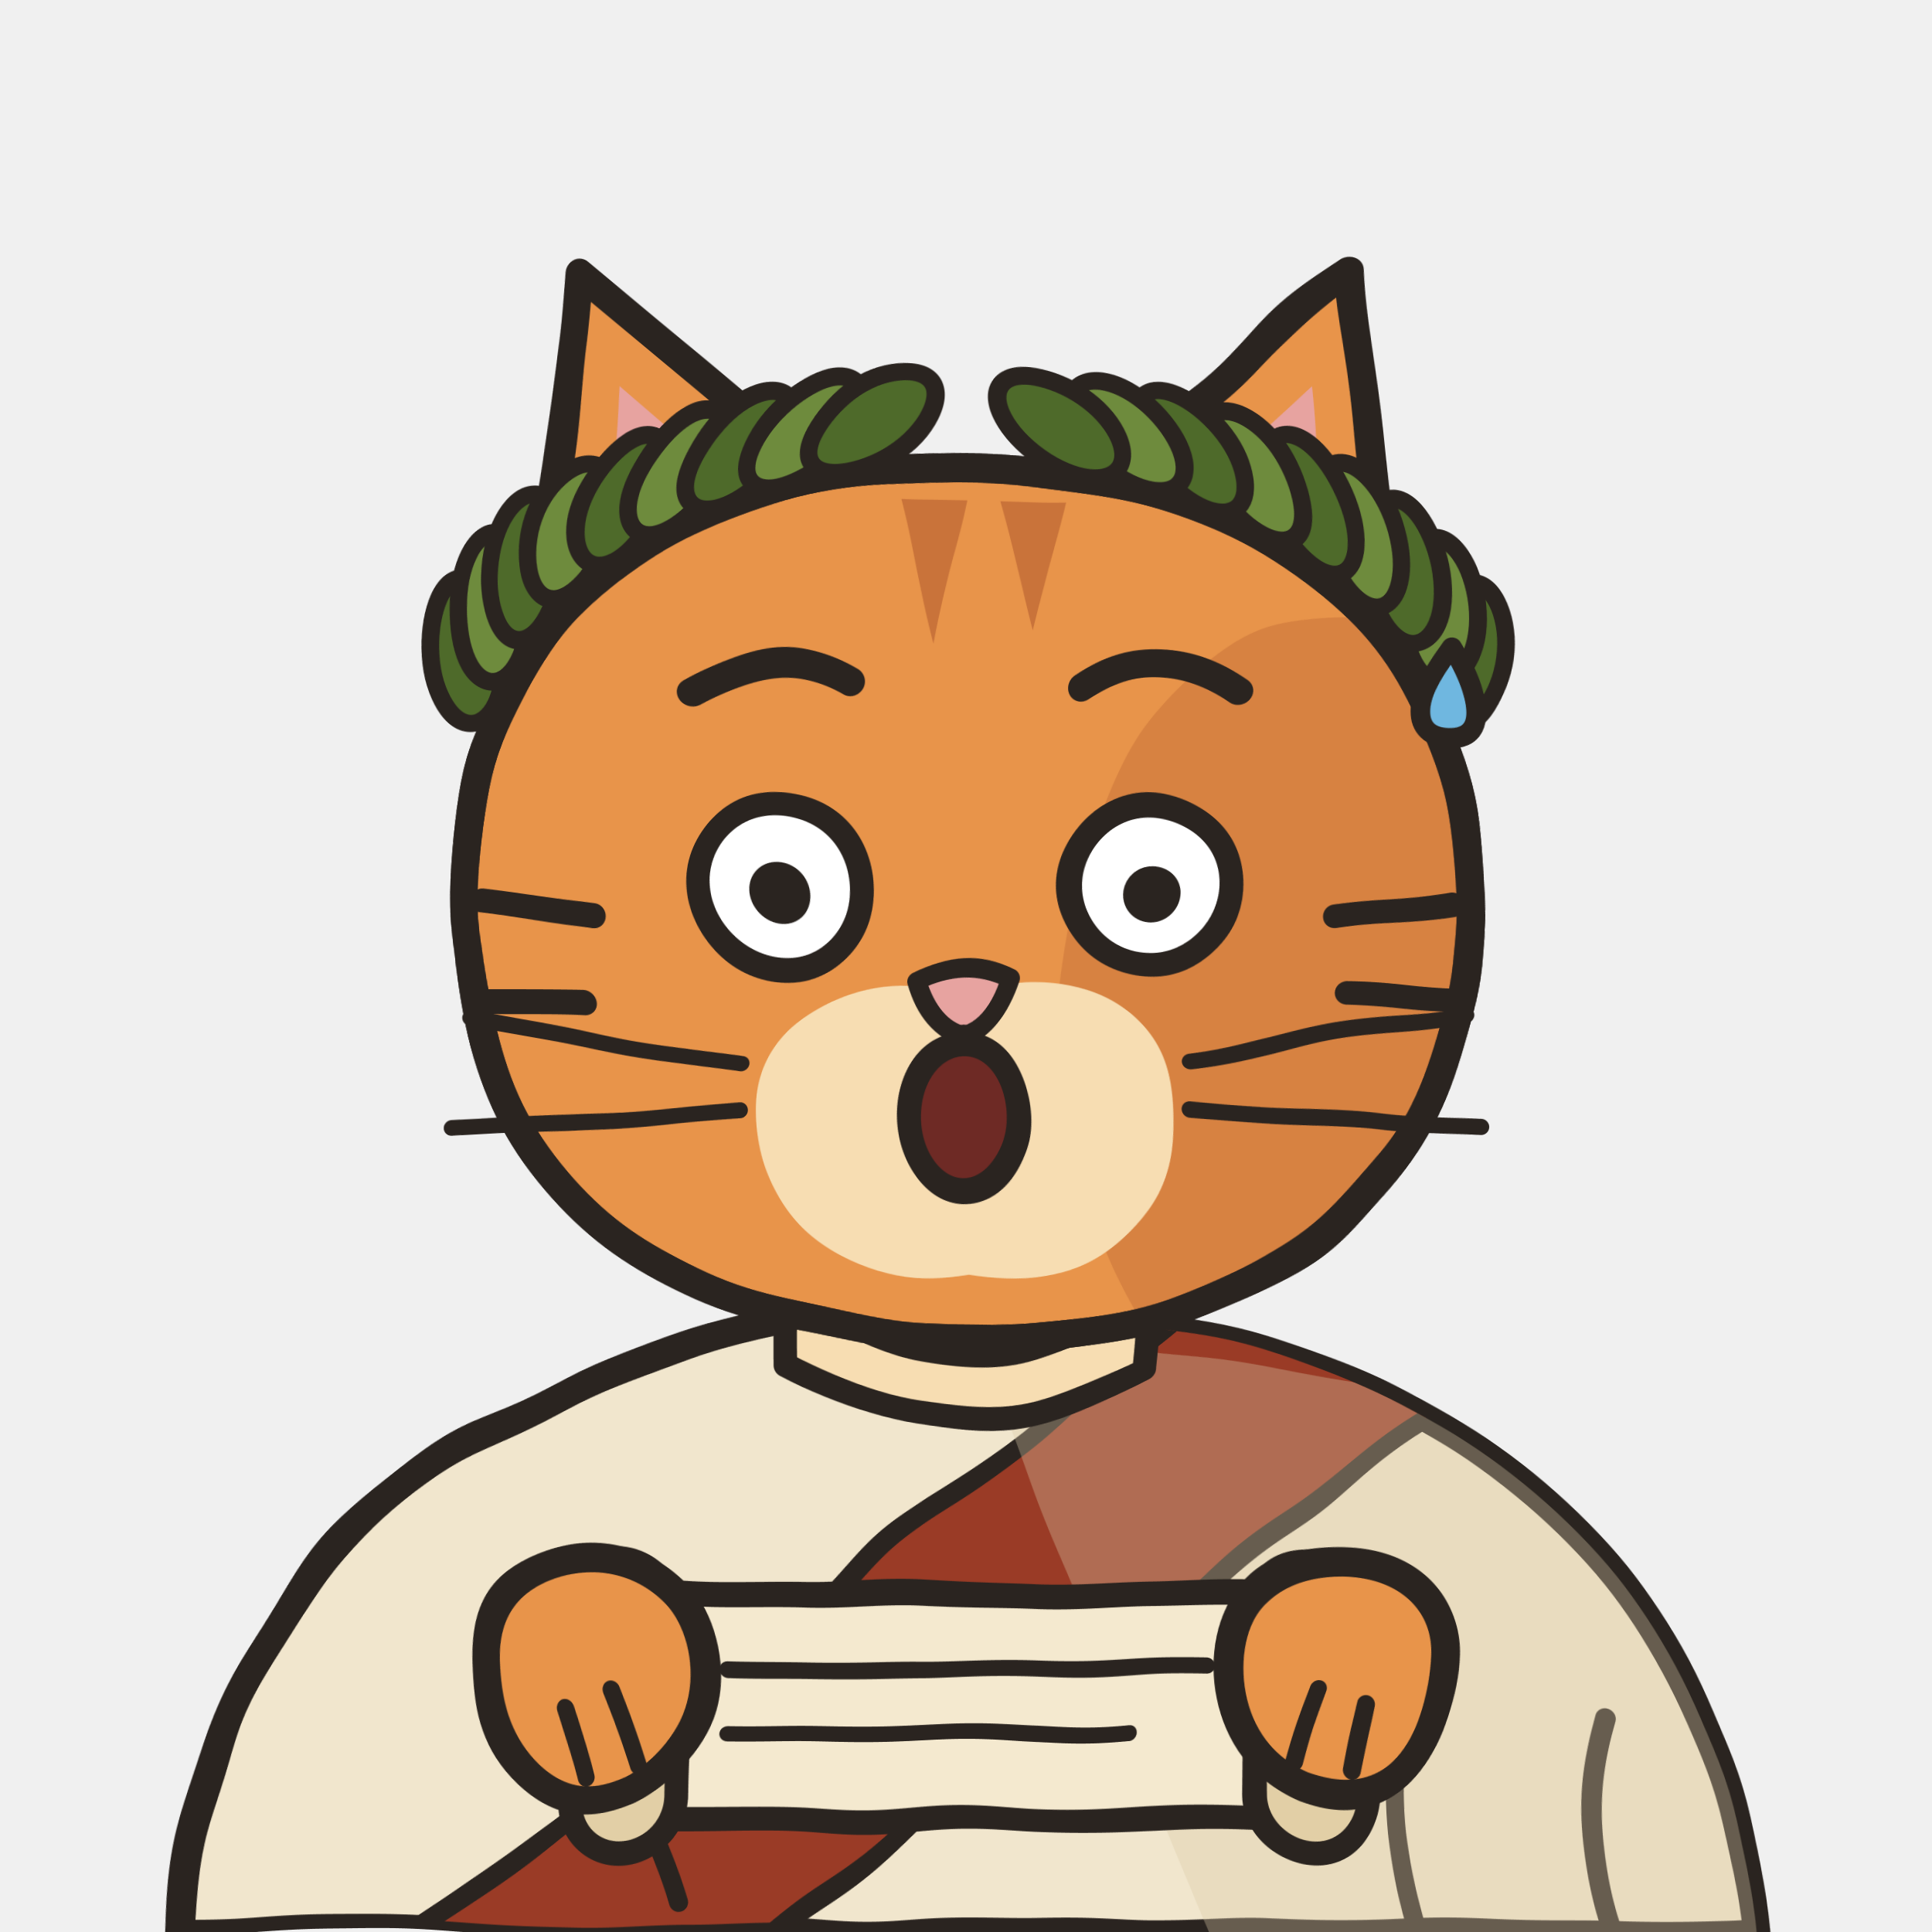
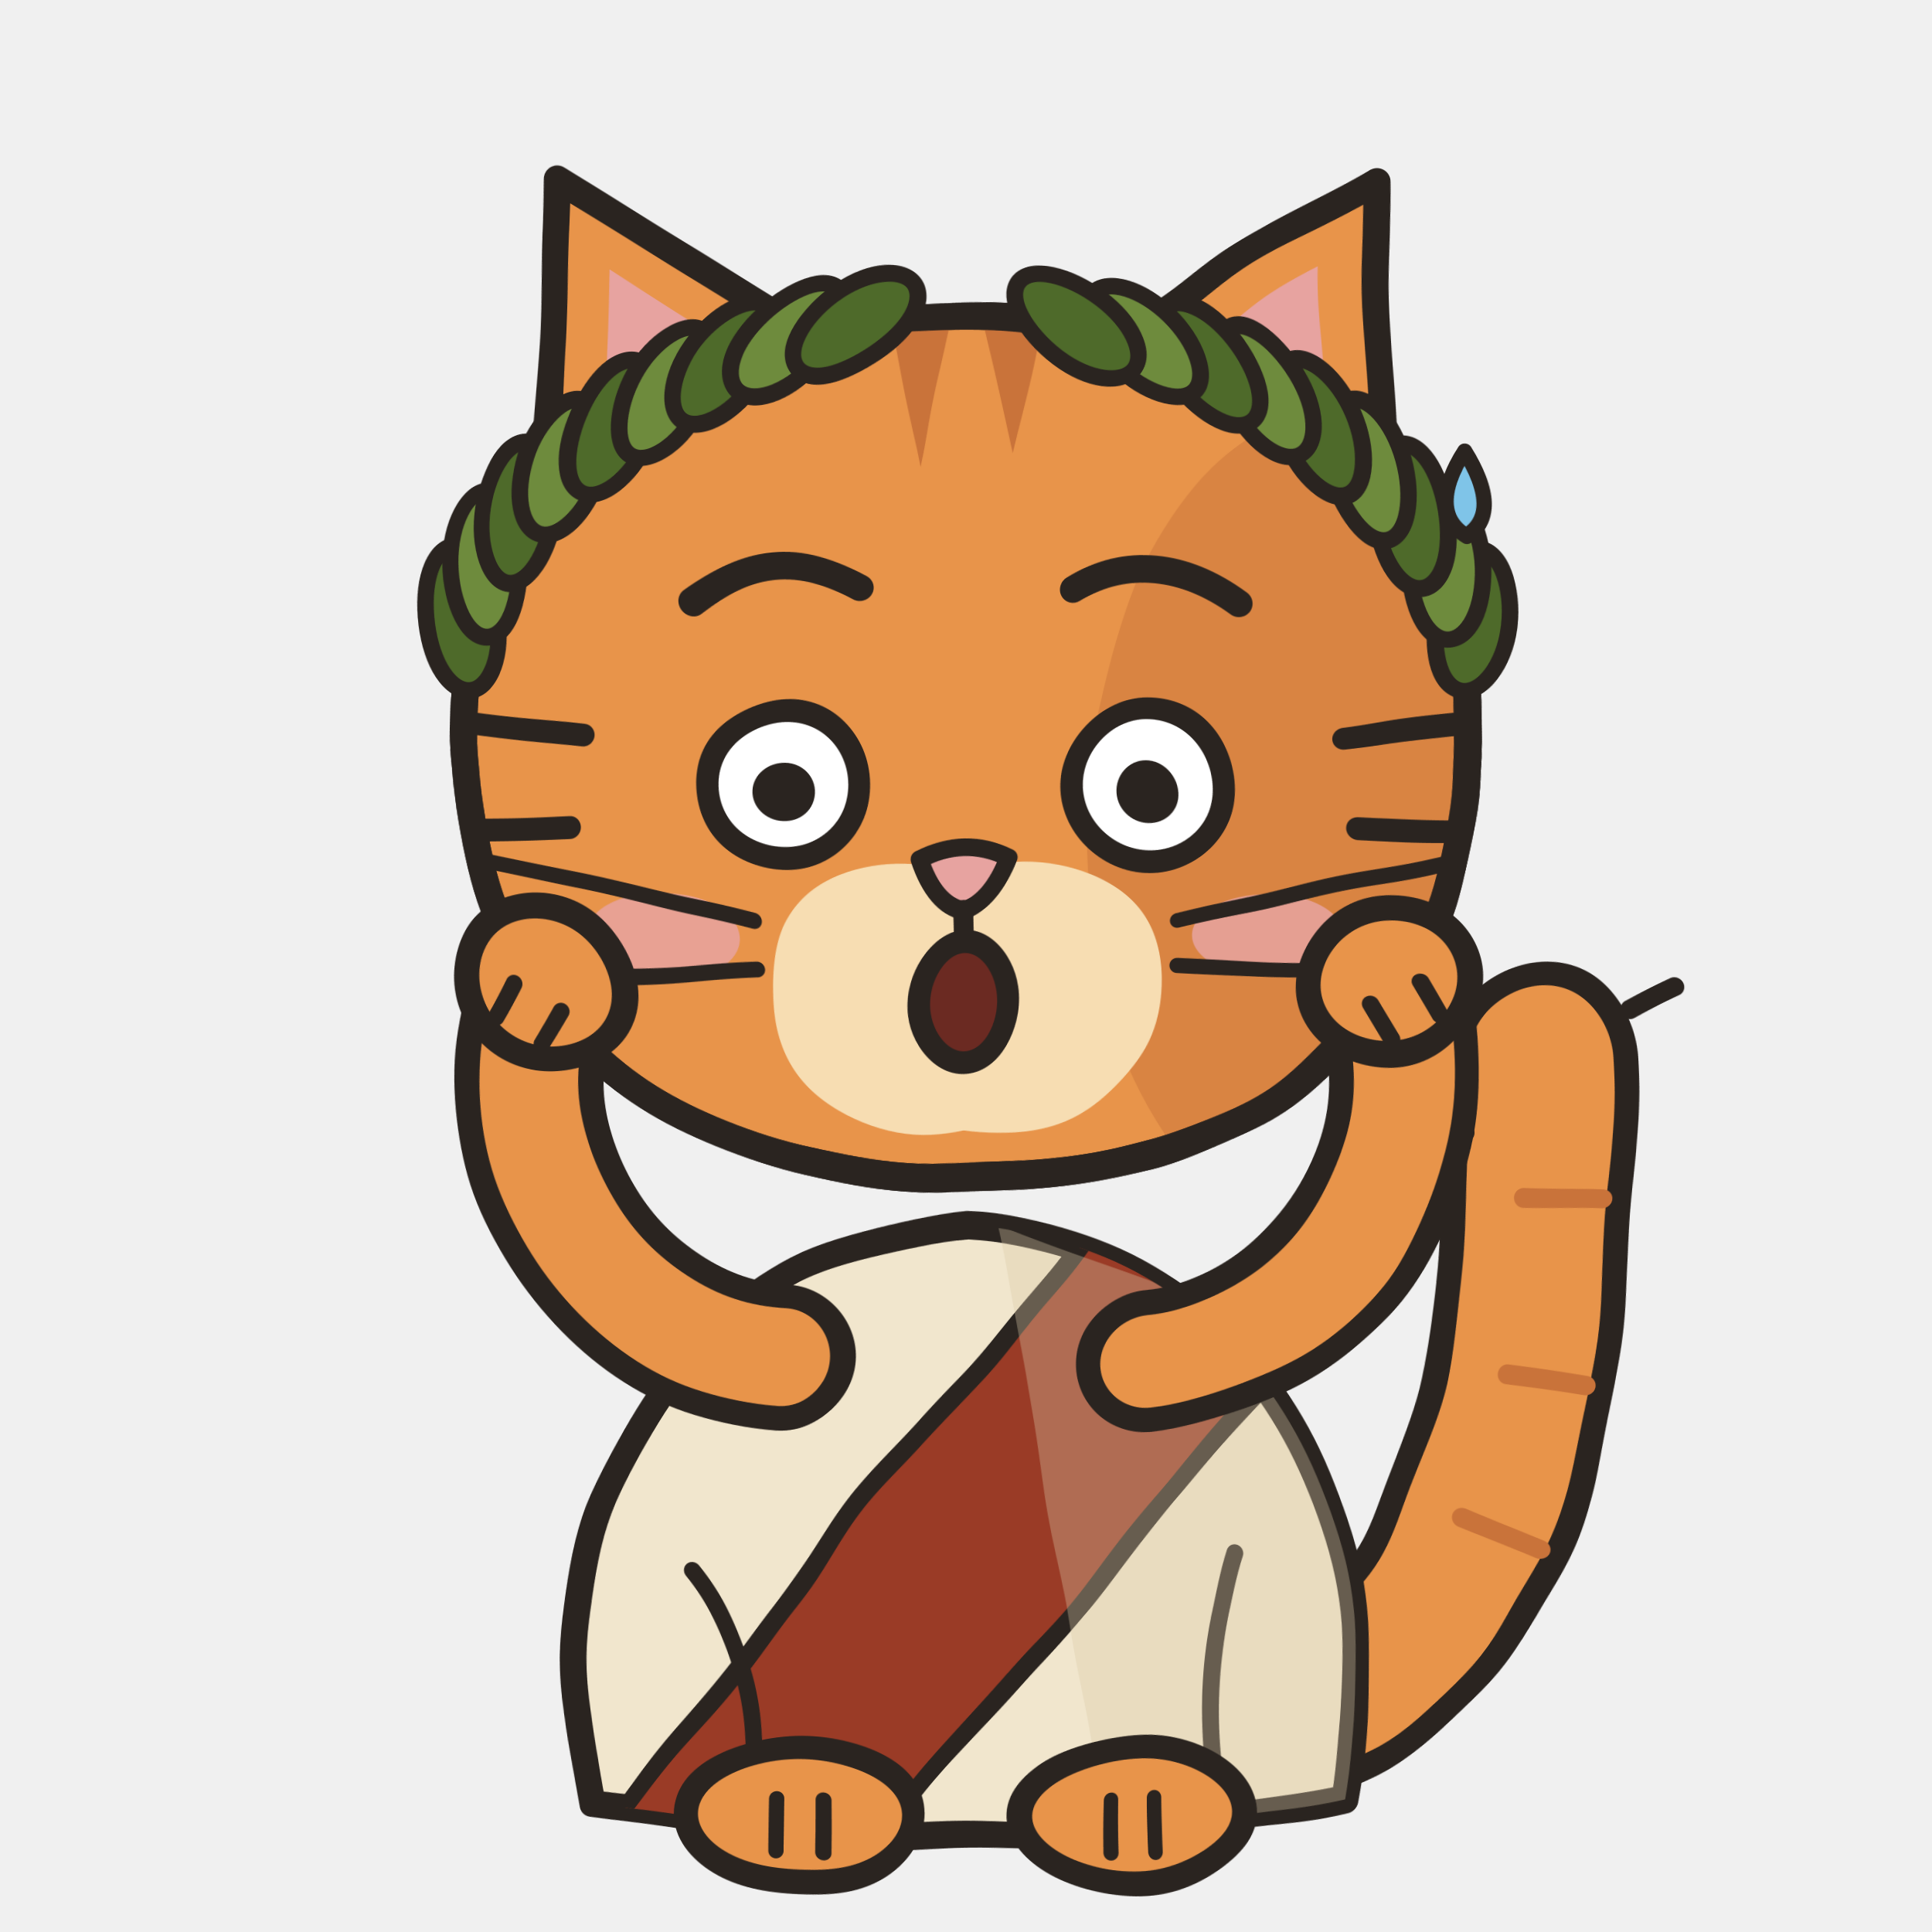
<svg xmlns="http://www.w3.org/2000/svg" viewBox="0 0 240 240" width="240" height="240">
  <defs>
    <filter id="rough" x="-5%" y="-5%" width="110%" height="110%">
      <feTurbulence type="fractalNoise" baseFrequency="0.035" numOctaves="2" seed="7" result="n" />
-       <feDisplacementMap in="SourceGraphic" in2="n" scale="2.6" />
-     </filter>
-     <filter id="grain">
-       <feTurbulence type="fractalNoise" baseFrequency="0.9" numOctaves="2" seed="3" />
-       <feColorMatrix values="0 0 0 0 0  0 0 0 0 0  0 0 0 0 0  0 0 0 .22 0" />
-       <feComposite in2="SourceGraphic" operator="in" />
+       <feDisplacementMap in="SourceGraphic" in2="n" scale="2.2" />
    </filter>
    <clipPath id="head">
-       <path d="M58,118 C54,78 84,58 120,58 C156,58 186,78 182,118 C180,150 154,166 120,166 C86,166 60,150 58,118 Z" />
+       <path d="M54,96 C50,56 84,36 120,36 C156,36 190,56 186,96 C184,132 156,150 120,150 C84,150 56,132 54,96 Z" />
    </clipPath>
    <clipPath id="body">
-       <path d="M22,240 C26,196 58,170 100,164 L140,164 C182,170 214,196 218,240 Z" />
+       <path d="M70,226 C62,190 82,152 120,150 C158,152 178,190 170,226 Q120,236 70,226 Z" />
    </clipPath>
  </defs>
  <g filter="url(#rough)">
-     <path d="M22,240 C26,196 58,170 100,164 L140,164 C182,170 214,196 218,240 Z" fill="#F1E6CD" stroke="#2A2420" stroke-width="3.6" stroke-linejoin="round" stroke-linecap="round" />
-     <g clip-path="url(#body)">
-       <path d="M150,160 L190,166 L96,240 L52,240 Z" fill="#9A3B26" />
-       <path d="M150,160 L190,166 L96,240 L52,240 Z" fill="none" stroke="#2A2420" stroke-width="2.4" />
-       <path d="M60,206 Q78,214 84,236" fill="none" stroke="#2A2420" stroke-width="2.4" stroke-linecap="round" stroke-linejoin="round" />
-       <path d="M178,200 Q170,218 176,240" fill="none" stroke="#2A2420" stroke-width="2.4" stroke-linecap="round" stroke-linejoin="round" />
-       <path d="M200,214 Q196,228 200,240" fill="none" stroke="#2A2420" stroke-width="2.4" stroke-linecap="round" stroke-linejoin="round" />
-       <path d="M120,164 L220,180 L220,240 L150,240 Z" fill="#D9C9A6" opacity=".35" />
+     <g transform="translate(7.2 11) scale(0.94)">
+       <path d="M160,214 C190,210 196,170 196,128" fill="none" stroke="#2A2420" stroke-width="25.5" stroke-linecap="round" />
+       <path d="M160,214 C190,210 196,170 196,128" fill="none" stroke="#E8944A" stroke-width="19" stroke-linecap="round" />
+       <path d="M195.9,193.1 L185.9,189.2" fill="none" stroke="#C9733A" stroke-width="2.6" stroke-linecap="round" stroke-linejoin="round" />
+       <path d="M201.9,171.4 L191.2,169.6" fill="none" stroke="#C9733A" stroke-width="2.6" stroke-linecap="round" stroke-linejoin="round" />
+       <path d="M204.5,147.1 L193.7,146.6" fill="none" stroke="#C9733A" stroke-width="2.6" stroke-linecap="round" stroke-linejoin="round" />
+       <path d="M184,124 l-6.0,-2.0" fill="none" stroke="#2A2420" stroke-width="2.4" stroke-linecap="round" stroke-linejoin="round" />
+       <path d="M208,122 l6.0,-3.0" fill="none" stroke="#2A2420" stroke-width="2.4" stroke-linecap="round" stroke-linejoin="round" />
+       <path d="M186,138 l-5.0,5.0" fill="none" stroke="#2A2420" stroke-width="2.4" stroke-linecap="round" stroke-linejoin="round" />
+       <path d="M70,226 C62,190 82,152 120,150 C158,152 178,190 170,226 Q120,236 70,226 Z" fill="#F1E6CD" stroke="#2A2420" stroke-width="3.6" stroke-linejoin="round" stroke-linecap="round" />
+       <g clip-path="url(#body)">
+         <path d="M140,146 L170,160 L100,240 L64,240 Z" fill="#9A3B26" stroke="#2A2420" stroke-width="2.4" stroke-linejoin="round" stroke-linecap="round" />
+         <path d="M84,196 Q92,206 92,226" fill="none" stroke="#2A2420" stroke-width="2.2" stroke-linecap="round" stroke-linejoin="round" />
+         <path d="M156,194 Q150,210 154,228" fill="none" stroke="#2A2420" stroke-width="2.2" stroke-linecap="round" stroke-linejoin="round" />
+         <path d="M124,150 L180,170 L180,240 L140,240 Z" fill="#D9C9A6" opacity=".35" />
+       </g>
+       <ellipse cx="98" cy="228" rx="15" ry="9" fill="#E8944A" stroke="#2A2420" stroke-width="3.2" stroke-linejoin="round" stroke-linecap="round" />
+       <ellipse cx="142" cy="228" rx="15" ry="9" fill="#E8944A" stroke="#2A2420" stroke-width="3.2" stroke-linejoin="round" stroke-linecap="round" />
+       <path d="M95,226 L95,233" fill="none" stroke="#2A2420" stroke-width="2" stroke-linecap="round" stroke-linejoin="round" />
+       <path d="M101,226 L101,233" fill="none" stroke="#2A2420" stroke-width="2" stroke-linecap="round" stroke-linejoin="round" />
+       <path d="M139,226 L139,233" fill="none" stroke="#2A2420" stroke-width="2" stroke-linecap="round" stroke-linejoin="round" />
+       <path d="M145,226 L145,233" fill="none" stroke="#2A2420" stroke-width="2" stroke-linecap="round" stroke-linejoin="round" />
+       <g transform="translate(0 -6) rotate(0 120 150)">
+         <path d="M64,74 L66,18 L108,44 Z" fill="#E8944A" stroke="#2A2420" stroke-width="3.6" stroke-linejoin="round" stroke-linecap="round" />
+         <path d="M72,64 L73,30 L98,46 Z" fill="#E7A3A0" />
+         <path d="M176,74 L174,18 L132,44 Z" fill="#E8944A" stroke="#2A2420" stroke-width="3.6" stroke-linejoin="round" stroke-linecap="round" />
+         <path d="M168,64 L167,30 L142,46 Z" fill="#E7A3A0" />
+         <path d="M54,96 C50,56 84,36 120,36 C156,36 190,56 186,96 C184,132 156,150 120,150 C84,150 56,132 54,96 Z" fill="#E8944A" stroke="#2A2420" stroke-width="3.6" stroke-linejoin="round" stroke-linecap="round" />
+         <g clip-path="url(#head)">
+           <ellipse cx="170" cy="104" rx="34" ry="56" fill="#C9733A" opacity=".5" />
+           <path d="M110,36 L114,56 L118,36 Z M122,36 L126,54 L130,36 Z" fill="#C9733A" />
+           <path d="M55,90 L70,92" fill="none" stroke="#2A2420" stroke-width="3" stroke-linecap="round" stroke-linejoin="round" />
+           <path d="M55,104 L68,104" fill="none" stroke="#2A2420" stroke-width="3" stroke-linecap="round" stroke-linejoin="round" />
+           <path d="M185,90 L170,92" fill="none" stroke="#2A2420" stroke-width="3" stroke-linecap="round" stroke-linejoin="round" />
+           <path d="M185,104 L172,104" fill="none" stroke="#2A2420" stroke-width="3" stroke-linecap="round" stroke-linejoin="round" />
+         </g>
+         <path d="M54,96 C50,56 84,36 120,36 C156,36 190,56 186,96 C184,132 156,150 120,150 C84,150 56,132 54,96 Z" fill="none" stroke="#2A2420" stroke-width="3.6" stroke-linejoin="round" stroke-linecap="round" />
+         <path d="M94,124 C94,110 108,106 120,110 C132,106 146,110 146,124 C146,140 132,146 120,144 C108,146 94,140 94,124 Z" fill="#F7DDB2" />
+         <ellipse cx="53.4" cy="76.1" rx="9.5" ry="4.8" transform="rotate(263.0 53.4 76.1)" fill="#4E6A2A" stroke="#2A2420" stroke-width="2.2" stroke-linejoin="round" stroke-linecap="round" />
+         <ellipse cx="56.8" cy="69.0" rx="9.5" ry="4.8" transform="rotate(270.5 56.8 69.0)" fill="#6E8B3D" stroke="#2A2420" stroke-width="2.2" stroke-linejoin="round" stroke-linecap="round" />
+         <ellipse cx="61.3" cy="62.4" rx="9.5" ry="4.8" transform="rotate(278.0 61.3 62.4)" fill="#4E6A2A" stroke="#2A2420" stroke-width="2.2" stroke-linejoin="round" stroke-linecap="round" />
+         <ellipse cx="66.8" cy="56.3" rx="9.5" ry="4.8" transform="rotate(285.5 66.8 56.3)" fill="#6E8B3D" stroke="#2A2420" stroke-width="2.2" stroke-linejoin="round" stroke-linecap="round" />
+         <ellipse cx="73.2" cy="50.9" rx="9.5" ry="4.8" transform="rotate(293.0 73.2 50.9)" fill="#4E6A2A" stroke="#2A2420" stroke-width="2.2" stroke-linejoin="round" stroke-linecap="round" />
+         <ellipse cx="80.4" cy="46.2" rx="9.5" ry="4.8" transform="rotate(300.5 80.4 46.2)" fill="#6E8B3D" stroke="#2A2420" stroke-width="2.2" stroke-linejoin="round" stroke-linecap="round" />
+         <ellipse cx="88.2" cy="42.3" rx="9.5" ry="4.8" transform="rotate(308.0 88.2 42.3)" fill="#4E6A2A" stroke="#2A2420" stroke-width="2.2" stroke-linejoin="round" stroke-linecap="round" />
+         <ellipse cx="96.6" cy="39.3" rx="9.5" ry="4.8" transform="rotate(315.5 96.6 39.3)" fill="#6E8B3D" stroke="#2A2420" stroke-width="2.2" stroke-linejoin="round" stroke-linecap="round" />
+         <ellipse cx="105.4" cy="37.3" rx="9.5" ry="4.8" transform="rotate(323.0 105.4 37.3)" fill="#4E6A2A" stroke="#2A2420" stroke-width="2.2" stroke-linejoin="round" stroke-linecap="round" />
+         <ellipse cx="186.6" cy="76.1" rx="9.5" ry="4.8" transform="rotate(457.0 186.6 76.1)" fill="#4E6A2A" stroke="#2A2420" stroke-width="2.2" stroke-linejoin="round" stroke-linecap="round" />
+         <ellipse cx="183.2" cy="69.0" rx="9.5" ry="4.8" transform="rotate(449.5 183.2 69.0)" fill="#6E8B3D" stroke="#2A2420" stroke-width="2.2" stroke-linejoin="round" stroke-linecap="round" />
+         <ellipse cx="178.7" cy="62.4" rx="9.5" ry="4.8" transform="rotate(442.0 178.7 62.4)" fill="#4E6A2A" stroke="#2A2420" stroke-width="2.2" stroke-linejoin="round" stroke-linecap="round" />
+         <ellipse cx="173.2" cy="56.3" rx="9.5" ry="4.8" transform="rotate(434.5 173.2 56.3)" fill="#6E8B3D" stroke="#2A2420" stroke-width="2.2" stroke-linejoin="round" stroke-linecap="round" />
+         <ellipse cx="166.8" cy="50.9" rx="9.5" ry="4.8" transform="rotate(427.0 166.8 50.9)" fill="#4E6A2A" stroke="#2A2420" stroke-width="2.2" stroke-linejoin="round" stroke-linecap="round" />
+         <ellipse cx="159.6" cy="46.2" rx="9.5" ry="4.8" transform="rotate(419.5 159.6 46.2)" fill="#6E8B3D" stroke="#2A2420" stroke-width="2.2" stroke-linejoin="round" stroke-linecap="round" />
+         <ellipse cx="151.8" cy="42.3" rx="9.5" ry="4.8" transform="rotate(412.0 151.8 42.3)" fill="#4E6A2A" stroke="#2A2420" stroke-width="2.2" stroke-linejoin="round" stroke-linecap="round" />
+         <ellipse cx="143.4" cy="39.3" rx="9.5" ry="4.8" transform="rotate(404.5 143.4 39.3)" fill="#6E8B3D" stroke="#2A2420" stroke-width="2.2" stroke-linejoin="round" stroke-linecap="round" />
+         <ellipse cx="134.6" cy="37.3" rx="9.5" ry="4.8" transform="rotate(397.0 134.6 37.3)" fill="#4E6A2A" stroke="#2A2420" stroke-width="2.2" stroke-linejoin="round" stroke-linecap="round" />
+         <circle cx="96" cy="98" r="10" fill="#fff" stroke="#2A2420" stroke-width="3" stroke-linejoin="round" stroke-linecap="round" />
+         <circle cx="96" cy="99" r="4" fill="#2A2420" />
+         <circle cx="144" cy="98" r="10" fill="#fff" stroke="#2A2420" stroke-width="3" stroke-linejoin="round" stroke-linecap="round" />
+         <circle cx="144" cy="99" r="4" fill="#2A2420" />
+         <path d="M84,74 Q95,66 106,72" fill="none" stroke="#2A2420" stroke-width="3.6" stroke-linecap="round" stroke-linejoin="round" />
+         <path d="M134,72 Q145,66 156,74" fill="none" stroke="#2A2420" stroke-width="3.6" stroke-linecap="round" stroke-linejoin="round" />
+         <ellipse cx="80" cy="118" rx="10" ry="5.5" fill="#E7A3A0" opacity=".85" />
+         <ellipse cx="160" cy="118" rx="10" ry="5.5" fill="#E7A3A0" opacity=".85" />
+         <path d="M114,108 Q120,105 126,108 Q124,114 120,115 Q116,114 114,108 Z" fill="#E7A3A0" stroke="#2A2420" stroke-width="2.4" stroke-linejoin="round" stroke-linecap="round" />
+         <path d="M120,115 L120,118" fill="none" stroke="#2A2420" stroke-width="2.8" stroke-linecap="round" stroke-linejoin="round" />
+         <ellipse cx="120" cy="127" rx="6" ry="8" fill="#6B2A22" stroke="#2A2420" stroke-width="3" stroke-linejoin="round" stroke-linecap="round" />
+         <path d="M92,116 L56,108" fill="none" stroke="#2A2420" stroke-width="2" stroke-linecap="round" stroke-linejoin="round" />
+         <path d="M92,122 L54,124" fill="none" stroke="#2A2420" stroke-width="2" stroke-linecap="round" stroke-linejoin="round" />
+         <path d="M148,116 L184,108" fill="none" stroke="#2A2420" stroke-width="2" stroke-linecap="round" stroke-linejoin="round" />
+         <path d="M148,122 L186,124" fill="none" stroke="#2A2420" stroke-width="2" stroke-linecap="round" stroke-linejoin="round" />
+       </g>
+       <path d="M96,168 C72,166 56,140 64,118" fill="none" stroke="#2A2420" stroke-width="19.5" stroke-linecap="round" />
+       <path d="M96,168 C72,166 56,140 64,118" fill="none" stroke="#E8944A" stroke-width="13" stroke-linecap="round" />
+       <g transform="rotate(30 64 118)">
+         <ellipse cx="64" cy="118" rx="10.5" ry="9.66" fill="#E8944A" stroke="#2A2420" stroke-width="3.4" stroke-linejoin="round" stroke-linecap="round" />
+         <path d="M60.5,120 L60.5,125" fill="none" stroke="#2A2420" stroke-width="2.2" stroke-linecap="round" stroke-linejoin="round" />
+         <path d="M67.5,120 L67.5,125" fill="none" stroke="#2A2420" stroke-width="2.2" stroke-linecap="round" stroke-linejoin="round" />
+       </g>
+       <path d="M144,168 C168,166 184,140 176,118" fill="none" stroke="#2A2420" stroke-width="19.5" stroke-linecap="round" />
+       <path d="M144,168 C168,166 184,140 176,118" fill="none" stroke="#E8944A" stroke-width="13" stroke-linecap="round" />
+       <g transform="rotate(-30 176 118)">
+         <ellipse cx="176" cy="118" rx="10.5" ry="9.66" fill="#E8944A" stroke="#2A2420" stroke-width="3.4" stroke-linejoin="round" stroke-linecap="round" />
+         <path d="M172.5,120 L172.5,125" fill="none" stroke="#2A2420" stroke-width="2.2" stroke-linecap="round" stroke-linejoin="round" />
+         <path d="M179.5,120 L179.5,125" fill="none" stroke="#2A2420" stroke-width="2.2" stroke-linecap="round" stroke-linejoin="round" />
+       </g>
+       <path d="M186,48 Q191,56 186,59 Q181,56 186,48 Z" fill="#7FC4E8" stroke="#2A2420" stroke-width="2" stroke-linejoin="round" stroke-linecap="round" />
    </g>
-     <path d="M98,160 Q120,176 142,160 L142,170 Q120,182 98,170 Z" fill="#F7DDB2" stroke="#2A2420" stroke-width="3" stroke-linejoin="round" stroke-linecap="round" />
-     <g>
-       <rect x="78" y="198" width="84" height="28" rx="3" fill="#F4E9CF" stroke="#2A2420" stroke-width="3" stroke-linejoin="round" stroke-linecap="round" />
-       <path d="M90,207 L150,207" fill="none" stroke="#2A2420" stroke-width="2" stroke-linecap="round" stroke-linejoin="round" />
-       <path d="M90,215 L140,215" fill="none" stroke="#2A2420" stroke-width="2" stroke-linecap="round" stroke-linejoin="round" />
-       <rect x="70" y="194" width="14" height="36" rx="7" fill="#E2CFA6" stroke="#2A2420" stroke-width="3" stroke-linejoin="round" stroke-linecap="round" />
-       <rect x="156" y="194" width="14" height="36" rx="7" fill="#E2CFA6" stroke="#2A2420" stroke-width="3" stroke-linejoin="round" stroke-linecap="round" />
-       <path d="M60,206 C60,194 76,190 84,198 C90,204 88,218 78,222 C66,226 60,216 60,206 Z" fill="#E8944A" stroke="#2A2420" stroke-width="3.6" stroke-linejoin="round" stroke-linecap="round" />
-       <path d="M70,212 L72,220" fill="none" stroke="#2A2420" stroke-width="2.2" stroke-linecap="round" stroke-linejoin="round" />
-       <path d="M76,210 L79,219" fill="none" stroke="#2A2420" stroke-width="2.2" stroke-linecap="round" stroke-linejoin="round" />
-       <path d="M180,206 C180,194 164,190 156,198 C150,204 152,218 162,222 C174,226 180,216 180,206 Z" fill="#E8944A" stroke="#2A2420" stroke-width="3.6" stroke-linejoin="round" stroke-linecap="round" />
-       <path d="M170,212 L168,220" fill="none" stroke="#2A2420" stroke-width="2.2" stroke-linecap="round" stroke-linejoin="round" />
-       <path d="M164,210 L161,219" fill="none" stroke="#2A2420" stroke-width="2.2" stroke-linecap="round" stroke-linejoin="round" />
-     </g>
-     <path d="M66,92 L72,34 L108,64 Z" fill="#E8944A" stroke="#2A2420" stroke-width="3.6" stroke-linejoin="round" stroke-linecap="round" />
-     <path d="M74,82 L77,48 L98,66 Z" fill="#E7A3A0" />
-     <path d="M174,92 L168,34 L132,64 Z" fill="#E8944A" stroke="#2A2420" stroke-width="3.6" stroke-linejoin="round" stroke-linecap="round" />
-     <path d="M166,82 L163,48 L142,66 Z" fill="#E7A3A0" />
-     <path d="M58,118 C54,78 84,58 120,58 C156,58 186,78 182,118 C180,150 154,166 120,166 C86,166 60,150 58,118 Z" fill="#E8944A" stroke="#2A2420" stroke-width="3.6" stroke-linejoin="round" stroke-linecap="round" />
-     <g clip-path="url(#head)">
-       <ellipse cx="166" cy="128" rx="34" ry="52" fill="#C9733A" opacity=".55" />
-       <path d="M112,62 L116,80 L120,62 Z M124,62 L128,78 L132,62 Z" fill="#C9733A" />
-       <path d="M60,112 L74,114" fill="none" stroke="#2A2420" stroke-width="3" stroke-linecap="round" stroke-linejoin="round" />
-       <path d="M60,124 L72,124" fill="none" stroke="#2A2420" stroke-width="3" stroke-linecap="round" stroke-linejoin="round" />
-       <path d="M180,112 L166,114" fill="none" stroke="#2A2420" stroke-width="3" stroke-linecap="round" stroke-linejoin="round" />
-       <path d="M180,124 L168,124" fill="none" stroke="#2A2420" stroke-width="3" stroke-linecap="round" stroke-linejoin="round" />
-     </g>
-     <path d="M58,118 C54,78 84,58 120,58 C156,58 186,78 182,118 C180,150 154,166 120,166 C86,166 60,150 58,118 Z" fill="none" stroke="#2A2420" stroke-width="3.6" />
-     <path d="M94,138 C94,124 108,120 120,124 C132,120 146,124 146,138 C146,154 132,160 120,158 C108,160 94,154 94,138 Z" fill="#F7DDB2" />
-     <ellipse cx="58.0" cy="81.0" rx="9" ry="4.6" transform="rotate(85.0 58.0 81.0)" fill="#4E6A2A" stroke="#2A2420" stroke-width="2.2" stroke-linejoin="round" stroke-linecap="round" />
-     <ellipse cx="61.5" cy="75.7" rx="9" ry="4.6" transform="rotate(92.5 61.5 75.7)" fill="#6E8B3D" stroke="#2A2420" stroke-width="2.2" stroke-linejoin="round" stroke-linecap="round" />
-     <ellipse cx="65.9" cy="70.8" rx="9" ry="4.6" transform="rotate(100.0 65.9 70.8)" fill="#4E6A2A" stroke="#2A2420" stroke-width="2.2" stroke-linejoin="round" stroke-linecap="round" />
-     <ellipse cx="71.3" cy="66.3" rx="9" ry="4.6" transform="rotate(107.5 71.3 66.3)" fill="#6E8B3D" stroke="#2A2420" stroke-width="2.2" stroke-linejoin="round" stroke-linecap="round" />
-     <ellipse cx="77.6" cy="62.3" rx="9" ry="4.6" transform="rotate(115.0 77.6 62.3)" fill="#4E6A2A" stroke="#2A2420" stroke-width="2.2" stroke-linejoin="round" stroke-linecap="round" />
-     <ellipse cx="84.5" cy="58.9" rx="9" ry="4.6" transform="rotate(122.5 84.5 58.9)" fill="#6E8B3D" stroke="#2A2420" stroke-width="2.2" stroke-linejoin="round" stroke-linecap="round" />
-     <ellipse cx="92.1" cy="56.1" rx="9" ry="4.6" transform="rotate(130.0 92.1 56.1)" fill="#4E6A2A" stroke="#2A2420" stroke-width="2.2" stroke-linejoin="round" stroke-linecap="round" />
-     <ellipse cx="100.2" cy="54.0" rx="9" ry="4.6" transform="rotate(137.5 100.2 54.0)" fill="#6E8B3D" stroke="#2A2420" stroke-width="2.2" stroke-linejoin="round" stroke-linecap="round" />
-     <ellipse cx="108.5" cy="52.7" rx="9" ry="4.6" transform="rotate(145.0 108.5 52.7)" fill="#4E6A2A" stroke="#2A2420" stroke-width="2.2" stroke-linejoin="round" stroke-linecap="round" />
-     <ellipse cx="182.0" cy="81.0" rx="9" ry="4.6" transform="rotate(455.0 182.0 81.0)" fill="#4E6A2A" stroke="#2A2420" stroke-width="2.2" stroke-linejoin="round" stroke-linecap="round" />
-     <ellipse cx="178.5" cy="75.7" rx="9" ry="4.6" transform="rotate(447.5 178.5 75.7)" fill="#6E8B3D" stroke="#2A2420" stroke-width="2.2" stroke-linejoin="round" stroke-linecap="round" />
-     <ellipse cx="174.1" cy="70.8" rx="9" ry="4.6" transform="rotate(440.0 174.1 70.8)" fill="#4E6A2A" stroke="#2A2420" stroke-width="2.2" stroke-linejoin="round" stroke-linecap="round" />
-     <ellipse cx="168.7" cy="66.3" rx="9" ry="4.6" transform="rotate(432.5 168.7 66.3)" fill="#6E8B3D" stroke="#2A2420" stroke-width="2.2" stroke-linejoin="round" stroke-linecap="round" />
-     <ellipse cx="162.4" cy="62.3" rx="9" ry="4.6" transform="rotate(425.0 162.4 62.3)" fill="#4E6A2A" stroke="#2A2420" stroke-width="2.2" stroke-linejoin="round" stroke-linecap="round" />
-     <ellipse cx="155.5" cy="58.9" rx="9" ry="4.6" transform="rotate(417.5 155.5 58.9)" fill="#6E8B3D" stroke="#2A2420" stroke-width="2.2" stroke-linejoin="round" stroke-linecap="round" />
-     <ellipse cx="147.9" cy="56.1" rx="9" ry="4.6" transform="rotate(410.0 147.9 56.1)" fill="#4E6A2A" stroke="#2A2420" stroke-width="2.2" stroke-linejoin="round" stroke-linecap="round" />
-     <ellipse cx="139.8" cy="54.0" rx="9" ry="4.6" transform="rotate(402.5 139.8 54.0)" fill="#6E8B3D" stroke="#2A2420" stroke-width="2.2" stroke-linejoin="round" stroke-linecap="round" />
-     <ellipse cx="131.5" cy="52.7" rx="9" ry="4.6" transform="rotate(395.0 131.5 52.7)" fill="#4E6A2A" stroke="#2A2420" stroke-width="2.2" stroke-linejoin="round" stroke-linecap="round" />
-     <circle cx="97" cy="110" r="10" fill="#fff" stroke="#2A2420" stroke-width="3" stroke-linejoin="round" stroke-linecap="round" />
-     <circle cx="97" cy="111" r="3.6" fill="#2A2420" />
-     <circle cx="143" cy="110" r="10" fill="#fff" stroke="#2A2420" stroke-width="3" stroke-linejoin="round" stroke-linecap="round" />
-     <circle cx="143" cy="111" r="3.6" fill="#2A2420" />
-     <path d="M86,86 Q96,79 106,85" fill="none" stroke="#2A2420" stroke-width="3.6" stroke-linecap="round" stroke-linejoin="round" />
-     <path d="M134,85 Q144,79 154,86" fill="none" stroke="#2A2420" stroke-width="3.6" stroke-linecap="round" stroke-linejoin="round" />
-     <path d="M114,122 Q120,119 126,122 Q124,128 120,129 Q116,128 114,122 Z" fill="#E7A3A0" stroke="#2A2420" stroke-width="2.4" stroke-linejoin="round" stroke-linecap="round" />
-     <path d="M120,129 L120,133" fill="none" stroke="#2A2420" stroke-width="2.8" stroke-linecap="round" stroke-linejoin="round" />
-     <ellipse cx="120" cy="139" rx="7" ry="9" fill="#6E2A25" stroke="#2A2420" stroke-width="3" stroke-linejoin="round" stroke-linecap="round" />
-     <path d="M92,132 L58,126" fill="none" stroke="#2A2420" stroke-width="2" stroke-linecap="round" stroke-linejoin="round" />
-     <path d="M92,138 L56,140" fill="none" stroke="#2A2420" stroke-width="2" stroke-linecap="round" stroke-linejoin="round" />
-     <path d="M148,132 L182,126" fill="none" stroke="#2A2420" stroke-width="2" stroke-linecap="round" stroke-linejoin="round" />
-     <path d="M148,138 L184,140" fill="none" stroke="#2A2420" stroke-width="2" stroke-linecap="round" stroke-linejoin="round" />
-     <path d="M180,80 C175.5,87.2 175.5,91.7 180,91.7 C184.5,91.7 184.5,87.2 180,80 Z" fill="#6FB7E0" stroke="#2A2420" stroke-width="2.4" stroke-linejoin="round" stroke-linecap="round" />
  </g>
</svg>
